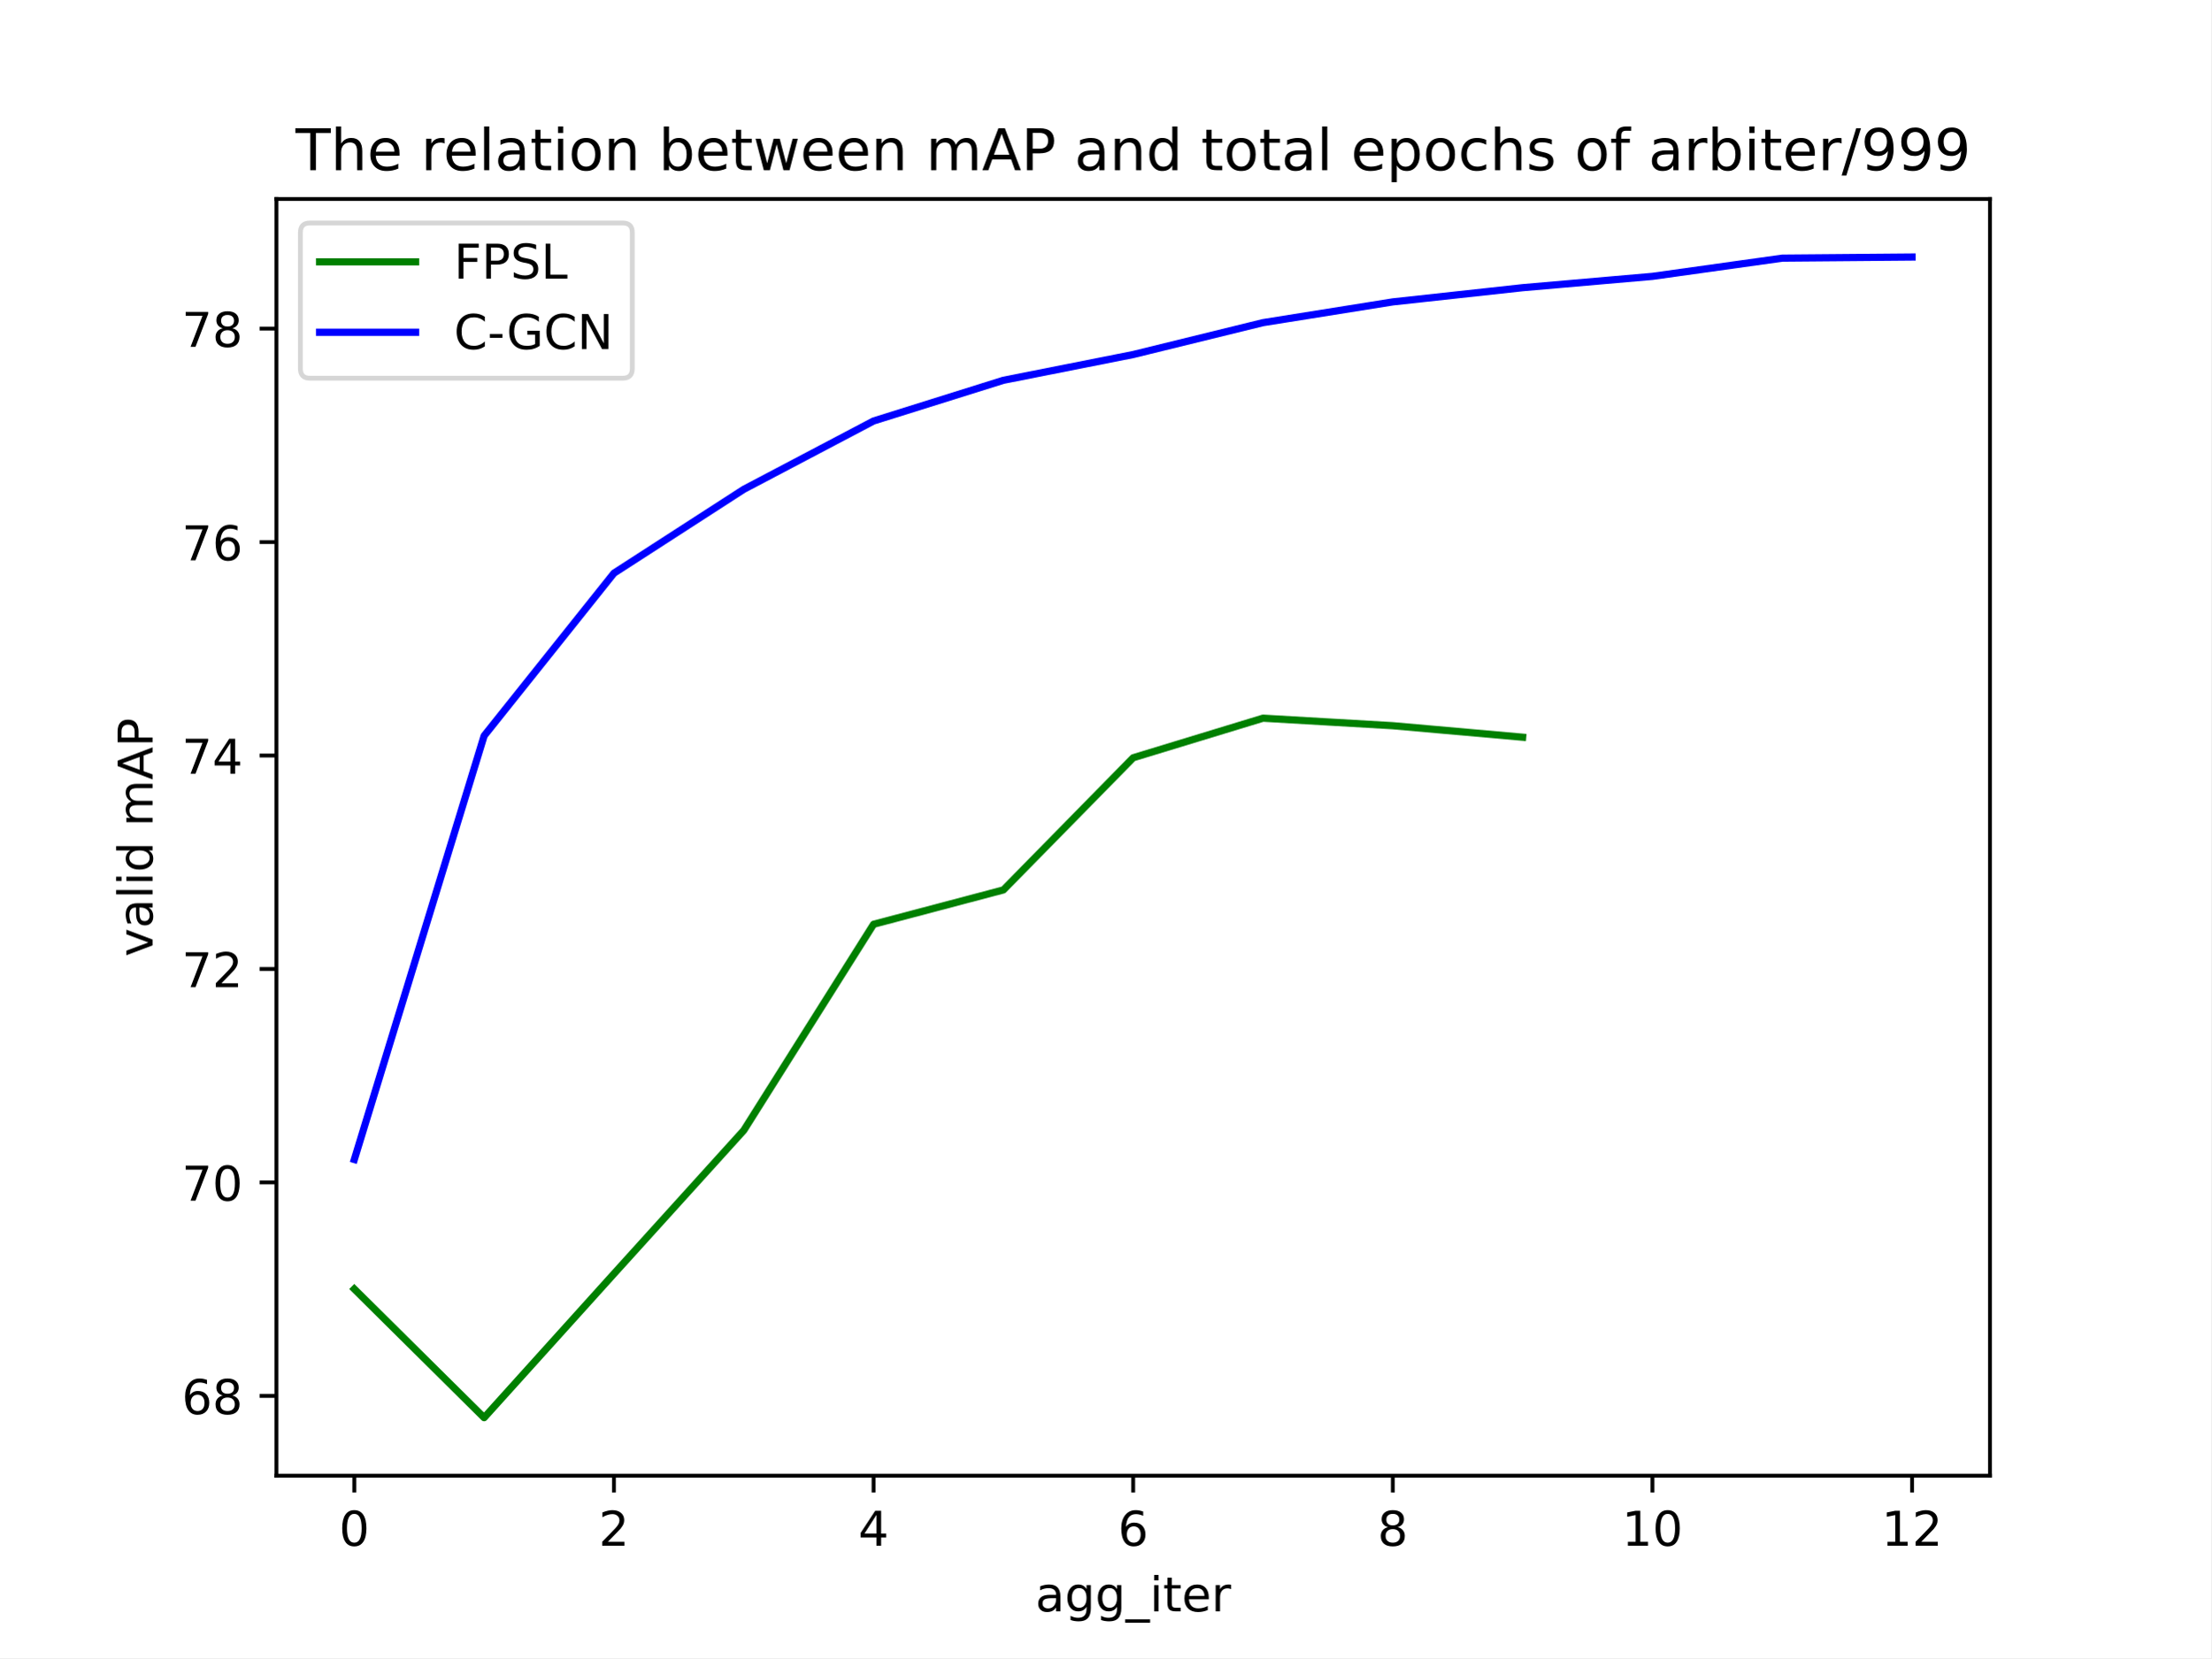
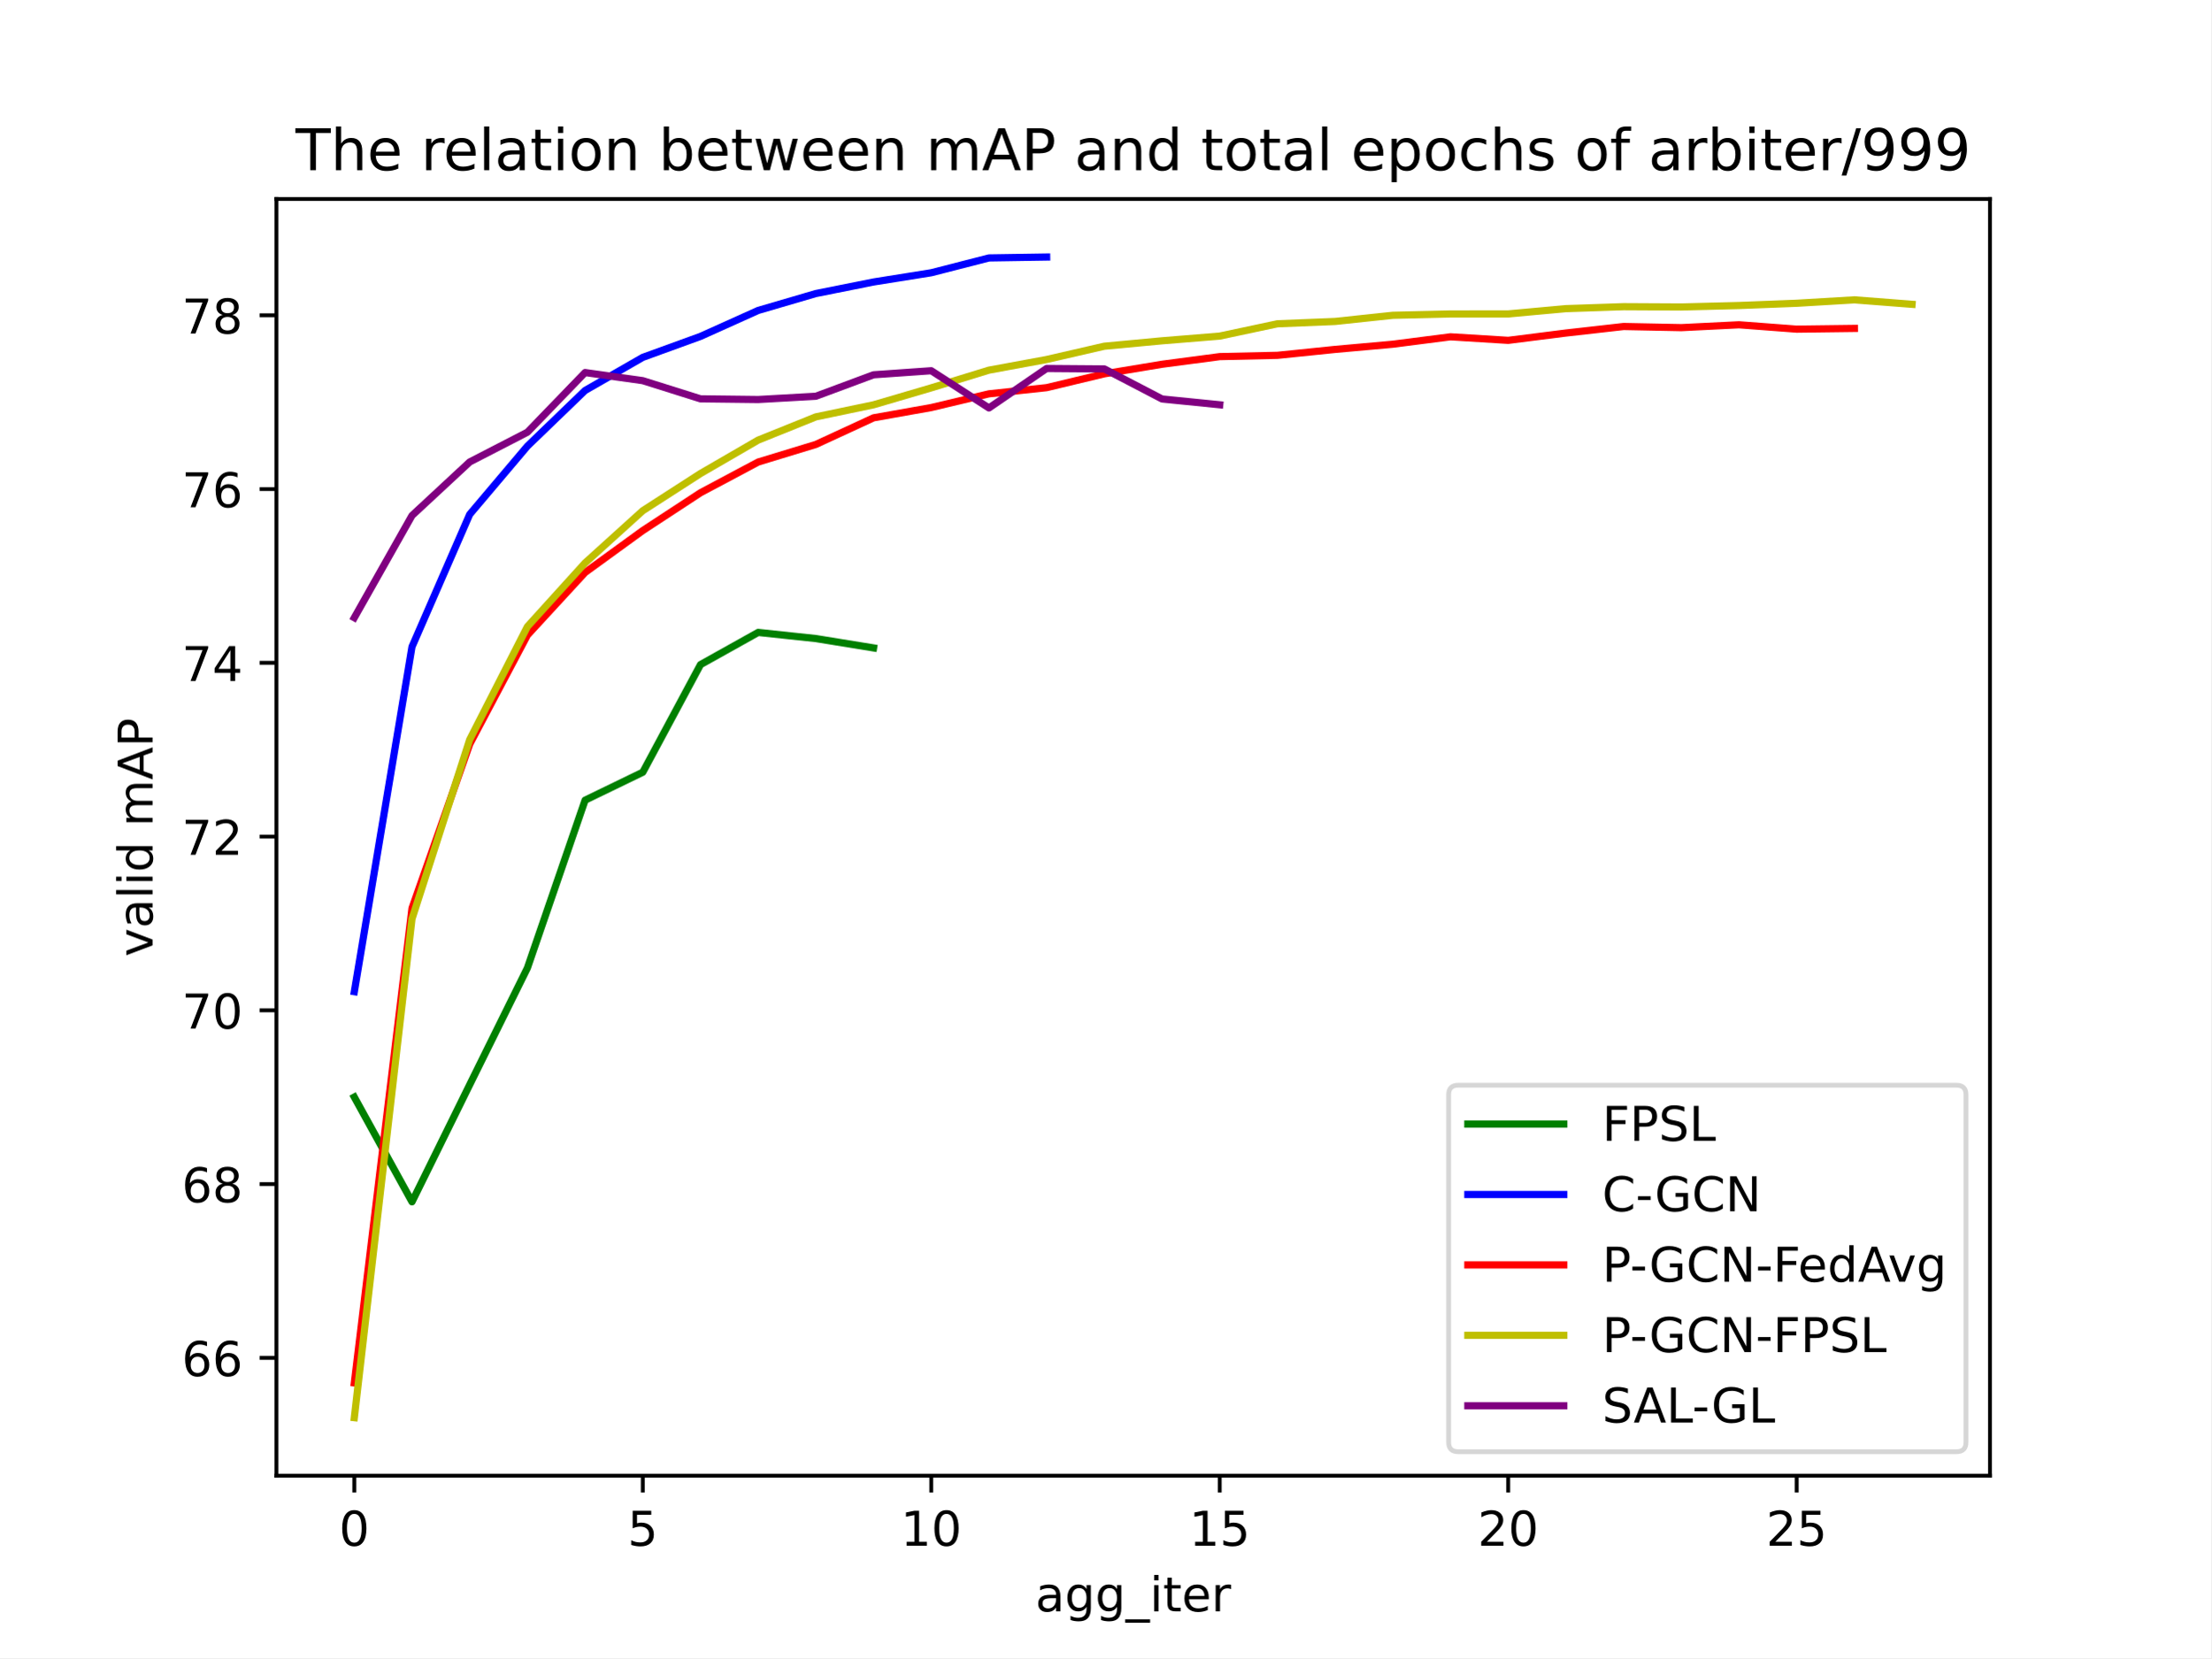
<svg xmlns="http://www.w3.org/2000/svg" xmlns:xlink="http://www.w3.org/1999/xlink" width="460.8pt" height="345.6pt" viewBox="0 0 460.8 345.6" version="1.1">
  <defs>
    <style type="text/css">*{stroke-linejoin: round; stroke-linecap: butt}</style>
  </defs>
  <g id="figure_1">
    <g id="patch_1">
      <path d="M 0 345.6  L 460.8 345.6  L 460.8 0  L 0 0  z " style="fill: #ffffff" />
    </g>
    <g id="axes_1">
      <g id="patch_2">
        <path d="M 57.6 307.584  L 414.72 307.584  L 414.72 41.472  L 57.6 41.472  z " style="fill: #ffffff" />
      </g>
      <g id="matplotlib.axis_1">
        <g id="xtick_1">
          <g id="line2d_1">
            <defs>
-               <path id="m3d078fccf5" d="M 0 0  L 0 3.5  " style="stroke: #000000; stroke-width: 0.8" />
-             </defs>
-             <g>
-               <use xlink:href="#m3d078fccf5" x="73.833" y="307.584" style="stroke: #000000; stroke-width: 0.8" />
+               <path id="m1b3f6375f1" d="M 0 0  L 0 3.5  " style="stroke: #000000; stroke-width: 0.8" />
+             </defs>
+             <g>
+               <use xlink:href="#m1b3f6375f1" x="73.833" y="307.584" style="stroke: #000000; stroke-width: 0.8" />
            </g>
          </g>
          <g id="text_1">
            <g transform="translate(70.65148 322.1824) scale(0.1 -0.1)">
              <defs>
                <path id="DejaVuSans-30" d="M 2034 4250  Q 1547 4250 1301 3770  Q 1056 3291 1056 2328  Q 1056 1369 1301 889  Q 1547 409 2034 409  Q 2525 409 2770 889  Q 3016 1369 3016 2328  Q 3016 3291 2770 3770  Q 2525 4250 2034 4250  z M 2034 4750  Q 2819 4750 3233 4129  Q 3647 3509 3647 2328  Q 3647 1150 3233 529  Q 2819 -91 2034 -91  Q 1250 -91 836 529  Q 422 1150 422 2328  Q 422 3509 836 4129  Q 1250 4750 2034 4750  z " transform="scale(0.015625)" />
              </defs>
              <use xlink:href="#DejaVuSans-30" />
            </g>
          </g>
        </g>
        <g id="xtick_2">
          <g id="line2d_2">
            <g>
-               <use xlink:href="#m3d078fccf5" x="127.942" y="307.584" style="stroke: #000000; stroke-width: 0.8" />
+               <use xlink:href="#m1b3f6375f1" x="133.954" y="307.584" style="stroke: #000000; stroke-width: 0.8" />
            </g>
          </g>
          <g id="text_2">
-             <g transform="translate(124.7606 322.1824) scale(0.1 -0.1)">
-               <defs>
-                 <path id="DejaVuSans-32" d="M 1228 531  L 3431 531  L 3431 0  L 469 0  L 469 531  Q 828 903 1448 1529  Q 2069 2156 2228 2338  Q 2531 2678 2651 2914  Q 2772 3150 2772 3378  Q 2772 3750 2511 3984  Q 2250 4219 1831 4219  Q 1534 4219 1204 4116  Q 875 4013 500 3803  L 500 4441  Q 881 4594 1212 4672  Q 1544 4750 1819 4750  Q 2544 4750 2975 4387  Q 3406 4025 3406 3419  Q 3406 3131 3298 2873  Q 3191 2616 2906 2266  Q 2828 2175 2409 1742  Q 1991 1309 1228 531  z " transform="scale(0.015625)" />
-               </defs>
-               <use xlink:href="#DejaVuSans-32" />
+             <g transform="translate(130.7727 322.1824) scale(0.1 -0.1)">
+               <defs>
+                 <path id="DejaVuSans-35" d="M 691 4666  L 3169 4666  L 3169 4134  L 1269 4134  L 1269 2991  Q 1406 3038 1543 3061  Q 1681 3084 1819 3084  Q 2600 3084 3056 2656  Q 3513 2228 3513 1497  Q 3513 744 3044 326  Q 2575 -91 1722 -91  Q 1428 -91 1123 -41  Q 819 9 494 109  L 494 744  Q 775 591 1075 516  Q 1375 441 1709 441  Q 2250 441 2565 725  Q 2881 1009 2881 1497  Q 2881 1984 2565 2268  Q 2250 2553 1709 2553  Q 1456 2553 1204 2497  Q 953 2441 691 2322  L 691 4666  z " transform="scale(0.015625)" />
+               </defs>
+               <use xlink:href="#DejaVuSans-35" />
            </g>
          </g>
        </g>
        <g id="xtick_3">
          <g id="line2d_3">
            <g>
-               <use xlink:href="#m3d078fccf5" x="182.051" y="307.584" style="stroke: #000000; stroke-width: 0.8" />
+               <use xlink:href="#m1b3f6375f1" x="194.075" y="307.584" style="stroke: #000000; stroke-width: 0.8" />
            </g>
          </g>
          <g id="text_3">
-             <g transform="translate(178.8697 322.1824) scale(0.1 -0.1)">
-               <defs>
-                 <path id="DejaVuSans-34" d="M 2419 4116  L 825 1625  L 2419 1625  L 2419 4116  z M 2253 4666  L 3047 4666  L 3047 1625  L 3713 1625  L 3713 1100  L 3047 1100  L 3047 0  L 2419 0  L 2419 1100  L 313 1100  L 313 1709  L 2253 4666  z " transform="scale(0.015625)" />
-               </defs>
-               <use xlink:href="#DejaVuSans-34" />
+             <g transform="translate(187.7127 322.1824) scale(0.1 -0.1)">
+               <defs>
+                 <path id="DejaVuSans-31" d="M 794 531  L 1825 531  L 1825 4091  L 703 3866  L 703 4441  L 1819 4666  L 2450 4666  L 2450 531  L 3481 531  L 3481 0  L 794 0  L 794 531  z " transform="scale(0.015625)" />
+               </defs>
+               <use xlink:href="#DejaVuSans-31" />
+               <use xlink:href="#DejaVuSans-30" x="63.623" />
            </g>
          </g>
        </g>
        <g id="xtick_4">
          <g id="line2d_4">
            <g>
-               <use xlink:href="#m3d078fccf5" x="236.16" y="307.584" style="stroke: #000000; stroke-width: 0.8" />
+               <use xlink:href="#m1b3f6375f1" x="254.196" y="307.584" style="stroke: #000000; stroke-width: 0.8" />
            </g>
          </g>
          <g id="text_4">
-             <g transform="translate(232.9787 322.1824) scale(0.1 -0.1)">
-               <defs>
-                 <path id="DejaVuSans-36" d="M 2113 2584  Q 1688 2584 1439 2293  Q 1191 2003 1191 1497  Q 1191 994 1439 701  Q 1688 409 2113 409  Q 2538 409 2786 701  Q 3034 994 3034 1497  Q 3034 2003 2786 2293  Q 2538 2584 2113 2584  z M 3366 4563  L 3366 3988  Q 3128 4100 2886 4159  Q 2644 4219 2406 4219  Q 1781 4219 1451 3797  Q 1122 3375 1075 2522  Q 1259 2794 1537 2939  Q 1816 3084 2150 3084  Q 2853 3084 3261 2657  Q 3669 2231 3669 1497  Q 3669 778 3244 343  Q 2819 -91 2113 -91  Q 1303 -91 875 529  Q 447 1150 447 2328  Q 447 3434 972 4092  Q 1497 4750 2381 4750  Q 2619 4750 2861 4703  Q 3103 4656 3366 4563  z " transform="scale(0.015625)" />
-               </defs>
-               <use xlink:href="#DejaVuSans-36" />
+             <g transform="translate(247.8339 322.1824) scale(0.1 -0.1)">
+               <use xlink:href="#DejaVuSans-31" />
+               <use xlink:href="#DejaVuSans-35" x="63.623" />
            </g>
          </g>
        </g>
        <g id="xtick_5">
          <g id="line2d_5">
            <g>
-               <use xlink:href="#m3d078fccf5" x="290.269" y="307.584" style="stroke: #000000; stroke-width: 0.8" />
+               <use xlink:href="#m1b3f6375f1" x="314.318" y="307.584" style="stroke: #000000; stroke-width: 0.8" />
            </g>
          </g>
          <g id="text_5">
-             <g transform="translate(287.0878 322.1824) scale(0.1 -0.1)">
-               <defs>
-                 <path id="DejaVuSans-38" d="M 2034 2216  Q 1584 2216 1326 1975  Q 1069 1734 1069 1313  Q 1069 891 1326 650  Q 1584 409 2034 409  Q 2484 409 2743 651  Q 3003 894 3003 1313  Q 3003 1734 2745 1975  Q 2488 2216 2034 2216  z M 1403 2484  Q 997 2584 770 2862  Q 544 3141 544 3541  Q 544 4100 942 4425  Q 1341 4750 2034 4750  Q 2731 4750 3128 4425  Q 3525 4100 3525 3541  Q 3525 3141 3298 2862  Q 3072 2584 2669 2484  Q 3125 2378 3379 2068  Q 3634 1759 3634 1313  Q 3634 634 3220 271  Q 2806 -91 2034 -91  Q 1263 -91 848 271  Q 434 634 434 1313  Q 434 1759 690 2068  Q 947 2378 1403 2484  z M 1172 3481  Q 1172 3119 1398 2916  Q 1625 2713 2034 2713  Q 2441 2713 2670 2916  Q 2900 3119 2900 3481  Q 2900 3844 2670 4047  Q 2441 4250 2034 4250  Q 1625 4250 1398 4047  Q 1172 3844 1172 3481  z " transform="scale(0.015625)" />
-               </defs>
-               <use xlink:href="#DejaVuSans-38" />
+             <g transform="translate(307.9551 322.1824) scale(0.1 -0.1)">
+               <defs>
+                 <path id="DejaVuSans-32" d="M 1228 531  L 3431 531  L 3431 0  L 469 0  L 469 531  Q 828 903 1448 1529  Q 2069 2156 2228 2338  Q 2531 2678 2651 2914  Q 2772 3150 2772 3378  Q 2772 3750 2511 3984  Q 2250 4219 1831 4219  Q 1534 4219 1204 4116  Q 875 4013 500 3803  L 500 4441  Q 881 4594 1212 4672  Q 1544 4750 1819 4750  Q 2544 4750 2975 4387  Q 3406 4025 3406 3419  Q 3406 3131 3298 2873  Q 3191 2616 2906 2266  Q 2828 2175 2409 1742  Q 1991 1309 1228 531  z " transform="scale(0.015625)" />
+               </defs>
+               <use xlink:href="#DejaVuSans-32" />
+               <use xlink:href="#DejaVuSans-30" x="63.623" />
            </g>
          </g>
        </g>
        <g id="xtick_6">
          <g id="line2d_6">
            <g>
-               <use xlink:href="#m3d078fccf5" x="344.378" y="307.584" style="stroke: #000000; stroke-width: 0.8" />
+               <use xlink:href="#m1b3f6375f1" x="374.439" y="307.584" style="stroke: #000000; stroke-width: 0.8" />
            </g>
          </g>
          <g id="text_6">
-             <g transform="translate(338.0157 322.1824) scale(0.1 -0.1)">
-               <defs>
-                 <path id="DejaVuSans-31" d="M 794 531  L 1825 531  L 1825 4091  L 703 3866  L 703 4441  L 1819 4666  L 2450 4666  L 2450 531  L 3481 531  L 3481 0  L 794 0  L 794 531  z " transform="scale(0.015625)" />
-               </defs>
-               <use xlink:href="#DejaVuSans-31" />
-               <use xlink:href="#DejaVuSans-30" x="63.623" />
-             </g>
-           </g>
-         </g>
-         <g id="xtick_7">
-           <g id="line2d_7">
-             <g>
-               <use xlink:href="#m3d078fccf5" x="398.487" y="307.584" style="stroke: #000000; stroke-width: 0.8" />
-             </g>
-           </g>
-           <g id="text_7">
-             <g transform="translate(392.1248 322.1824) scale(0.1 -0.1)">
-               <use xlink:href="#DejaVuSans-31" />
-               <use xlink:href="#DejaVuSans-32" x="63.623" />
-             </g>
-           </g>
-         </g>
-         <g id="text_8">
+             <g transform="translate(368.0763 322.1824) scale(0.1 -0.1)">
+               <use xlink:href="#DejaVuSans-32" />
+               <use xlink:href="#DejaVuSans-35" x="63.623" />
+             </g>
+           </g>
+         </g>
+         <g id="text_7">
          <g transform="translate(215.7663 335.8606) scale(0.1 -0.1)">
            <defs>
              <path id="DejaVuSans-61" d="M 2194 1759  Q 1497 1759 1228 1600  Q 959 1441 959 1056  Q 959 750 1161 570  Q 1363 391 1709 391  Q 2188 391 2477 730  Q 2766 1069 2766 1631  L 2766 1759  L 2194 1759  z M 3341 1997  L 3341 0  L 2766 0  L 2766 531  Q 2569 213 2275 61  Q 1981 -91 1556 -91  Q 1019 -91 701 211  Q 384 513 384 1019  Q 384 1609 779 1909  Q 1175 2209 1959 2209  L 2766 2209  L 2766 2266  Q 2766 2663 2505 2880  Q 2244 3097 1772 3097  Q 1472 3097 1187 3025  Q 903 2953 641 2809  L 641 3341  Q 956 3463 1253 3523  Q 1550 3584 1831 3584  Q 2591 3584 2966 3190  Q 3341 2797 3341 1997  z " transform="scale(0.015625)" />
              <path id="DejaVuSans-67" d="M 2906 1791  Q 2906 2416 2648 2759  Q 2391 3103 1925 3103  Q 1463 3103 1205 2759  Q 947 2416 947 1791  Q 947 1169 1205 825  Q 1463 481 1925 481  Q 2391 481 2648 825  Q 2906 1169 2906 1791  z M 3481 434  Q 3481 -459 3084 -895  Q 2688 -1331 1869 -1331  Q 1566 -1331 1297 -1286  Q 1028 -1241 775 -1147  L 775 -588  Q 1028 -725 1275 -790  Q 1522 -856 1778 -856  Q 2344 -856 2625 -561  Q 2906 -266 2906 331  L 2906 616  Q 2728 306 2450 153  Q 2172 0 1784 0  Q 1141 0 747 490  Q 353 981 353 1791  Q 353 2603 747 3093  Q 1141 3584 1784 3584  Q 2172 3584 2450 3431  Q 2728 3278 2906 2969  L 2906 3500  L 3481 3500  L 3481 434  z " transform="scale(0.015625)" />
              <path id="DejaVuSans-5f" d="M 3263 -1063  L 3263 -1509  L -63 -1509  L -63 -1063  L 3263 -1063  z " transform="scale(0.015625)" />
              <path id="DejaVuSans-69" d="M 603 3500  L 1178 3500  L 1178 0  L 603 0  L 603 3500  z M 603 4863  L 1178 4863  L 1178 4134  L 603 4134  L 603 4863  z " transform="scale(0.015625)" />
              <path id="DejaVuSans-74" d="M 1172 4494  L 1172 3500  L 2356 3500  L 2356 3053  L 1172 3053  L 1172 1153  Q 1172 725 1289 603  Q 1406 481 1766 481  L 2356 481  L 2356 0  L 1766 0  Q 1100 0 847 248  Q 594 497 594 1153  L 594 3053  L 172 3053  L 172 3500  L 594 3500  L 594 4494  L 1172 4494  z " transform="scale(0.015625)" />
              <path id="DejaVuSans-65" d="M 3597 1894  L 3597 1613  L 953 1613  Q 991 1019 1311 708  Q 1631 397 2203 397  Q 2534 397 2845 478  Q 3156 559 3463 722  L 3463 178  Q 3153 47 2828 -22  Q 2503 -91 2169 -91  Q 1331 -91 842 396  Q 353 884 353 1716  Q 353 2575 817 3079  Q 1281 3584 2069 3584  Q 2775 3584 3186 3129  Q 3597 2675 3597 1894  z M 3022 2063  Q 3016 2534 2758 2815  Q 2500 3097 2075 3097  Q 1594 3097 1305 2825  Q 1016 2553 972 2059  L 3022 2063  z " transform="scale(0.015625)" />
              <path id="DejaVuSans-72" d="M 2631 2963  Q 2534 3019 2420 3045  Q 2306 3072 2169 3072  Q 1681 3072 1420 2755  Q 1159 2438 1159 1844  L 1159 0  L 581 0  L 581 3500  L 1159 3500  L 1159 2956  Q 1341 3275 1631 3429  Q 1922 3584 2338 3584  Q 2397 3584 2469 3576  Q 2541 3569 2628 3553  L 2631 2963  z " transform="scale(0.015625)" />
            </defs>
            <use xlink:href="#DejaVuSans-61" />
            <use xlink:href="#DejaVuSans-67" x="61.279" />
            <use xlink:href="#DejaVuSans-67" x="124.756" />
            <use xlink:href="#DejaVuSans-5f" x="188.232" />
            <use xlink:href="#DejaVuSans-69" x="238.232" />
            <use xlink:href="#DejaVuSans-74" x="266.016" />
            <use xlink:href="#DejaVuSans-65" x="305.225" />
            <use xlink:href="#DejaVuSans-72" x="366.748" />
          </g>
        </g>
      </g>
      <g id="matplotlib.axis_2">
        <g id="ytick_1">
+           <g id="line2d_7">
+             <defs>
+               <path id="m7a7169730d" d="M 0 0  L -3.5 0  " style="stroke: #000000; stroke-width: 0.8" />
+             </defs>
+             <g>
+               <use xlink:href="#m7a7169730d" x="57.6" y="283.023" style="stroke: #000000; stroke-width: 0.8" />
+             </g>
+           </g>
+           <g id="text_8">
+             <g transform="translate(37.875 286.8219) scale(0.1 -0.1)">
+               <defs>
+                 <path id="DejaVuSans-36" d="M 2113 2584  Q 1688 2584 1439 2293  Q 1191 2003 1191 1497  Q 1191 994 1439 701  Q 1688 409 2113 409  Q 2538 409 2786 701  Q 3034 994 3034 1497  Q 3034 2003 2786 2293  Q 2538 2584 2113 2584  z M 3366 4563  L 3366 3988  Q 3128 4100 2886 4159  Q 2644 4219 2406 4219  Q 1781 4219 1451 3797  Q 1122 3375 1075 2522  Q 1259 2794 1537 2939  Q 1816 3084 2150 3084  Q 2853 3084 3261 2657  Q 3669 2231 3669 1497  Q 3669 778 3244 343  Q 2819 -91 2113 -91  Q 1303 -91 875 529  Q 447 1150 447 2328  Q 447 3434 972 4092  Q 1497 4750 2381 4750  Q 2619 4750 2861 4703  Q 3103 4656 3366 4563  z " transform="scale(0.015625)" />
+               </defs>
+               <use xlink:href="#DejaVuSans-36" />
+               <use xlink:href="#DejaVuSans-36" x="63.623" />
+             </g>
+           </g>
+         </g>
+         <g id="ytick_2">
          <g id="line2d_8">
-             <defs>
-               <path id="m5c4b465fd7" d="M 0 0  L -3.5 0  " style="stroke: #000000; stroke-width: 0.8" />
-             </defs>
-             <g>
-               <use xlink:href="#m5c4b465fd7" x="57.6" y="290.949" style="stroke: #000000; stroke-width: 0.8" />
+             <g>
+               <use xlink:href="#m7a7169730d" x="57.6" y="246.805" style="stroke: #000000; stroke-width: 0.8" />
            </g>
          </g>
          <g id="text_9">
-             <g transform="translate(37.875 294.7484) scale(0.1 -0.1)">
+             <g transform="translate(37.875 250.6039) scale(0.1 -0.1)">
+               <defs>
+                 <path id="DejaVuSans-38" d="M 2034 2216  Q 1584 2216 1326 1975  Q 1069 1734 1069 1313  Q 1069 891 1326 650  Q 1584 409 2034 409  Q 2484 409 2743 651  Q 3003 894 3003 1313  Q 3003 1734 2745 1975  Q 2488 2216 2034 2216  z M 1403 2484  Q 997 2584 770 2862  Q 544 3141 544 3541  Q 544 4100 942 4425  Q 1341 4750 2034 4750  Q 2731 4750 3128 4425  Q 3525 4100 3525 3541  Q 3525 3141 3298 2862  Q 3072 2584 2669 2484  Q 3125 2378 3379 2068  Q 3634 1759 3634 1313  Q 3634 634 3220 271  Q 2806 -91 2034 -91  Q 1263 -91 848 271  Q 434 634 434 1313  Q 434 1759 690 2068  Q 947 2378 1403 2484  z M 1172 3481  Q 1172 3119 1398 2916  Q 1625 2713 2034 2713  Q 2441 2713 2670 2916  Q 2900 3119 2900 3481  Q 2900 3844 2670 4047  Q 2441 4250 2034 4250  Q 1625 4250 1398 4047  Q 1172 3844 1172 3481  z " transform="scale(0.015625)" />
+               </defs>
              <use xlink:href="#DejaVuSans-36" />
              <use xlink:href="#DejaVuSans-38" x="63.623" />
            </g>
          </g>
        </g>
-         <g id="ytick_2">
+         <g id="ytick_3">
          <g id="line2d_9">
            <g>
-               <use xlink:href="#m5c4b465fd7" x="57.6" y="246.457" style="stroke: #000000; stroke-width: 0.8" />
+               <use xlink:href="#m7a7169730d" x="57.6" y="210.587" style="stroke: #000000; stroke-width: 0.8" />
            </g>
          </g>
          <g id="text_10">
-             <g transform="translate(37.875 250.2564) scale(0.1 -0.1)">
+             <g transform="translate(37.875 214.3858) scale(0.1 -0.1)">
              <defs>
                <path id="DejaVuSans-37" d="M 525 4666  L 3525 4666  L 3525 4397  L 1831 0  L 1172 0  L 2766 4134  L 525 4134  L 525 4666  z " transform="scale(0.015625)" />
              </defs>
              <use xlink:href="#DejaVuSans-37" />
              <use xlink:href="#DejaVuSans-30" x="63.623" />
            </g>
          </g>
        </g>
-         <g id="ytick_3">
+         <g id="ytick_4">
          <g id="line2d_10">
            <g>
-               <use xlink:href="#m5c4b465fd7" x="57.6" y="201.965" style="stroke: #000000; stroke-width: 0.8" />
+               <use xlink:href="#m7a7169730d" x="57.6" y="174.369" style="stroke: #000000; stroke-width: 0.8" />
            </g>
          </g>
          <g id="text_11">
-             <g transform="translate(37.875 205.7644) scale(0.1 -0.1)">
+             <g transform="translate(37.875 178.1678) scale(0.1 -0.1)">
              <use xlink:href="#DejaVuSans-37" />
              <use xlink:href="#DejaVuSans-32" x="63.623" />
            </g>
          </g>
        </g>
-         <g id="ytick_4">
+         <g id="ytick_5">
          <g id="line2d_11">
            <g>
-               <use xlink:href="#m5c4b465fd7" x="57.6" y="157.473" style="stroke: #000000; stroke-width: 0.8" />
+               <use xlink:href="#m7a7169730d" x="57.6" y="138.15" style="stroke: #000000; stroke-width: 0.8" />
            </g>
          </g>
          <g id="text_12">
-             <g transform="translate(37.875 161.2724) scale(0.1 -0.1)">
+             <g transform="translate(37.875 141.9497) scale(0.1 -0.1)">
+               <defs>
+                 <path id="DejaVuSans-34" d="M 2419 4116  L 825 1625  L 2419 1625  L 2419 4116  z M 2253 4666  L 3047 4666  L 3047 1625  L 3713 1625  L 3713 1100  L 3047 1100  L 3047 0  L 2419 0  L 2419 1100  L 313 1100  L 313 1709  L 2253 4666  z " transform="scale(0.015625)" />
+               </defs>
              <use xlink:href="#DejaVuSans-37" />
              <use xlink:href="#DejaVuSans-34" x="63.623" />
            </g>
          </g>
        </g>
-         <g id="ytick_5">
+         <g id="ytick_6">
          <g id="line2d_12">
            <g>
-               <use xlink:href="#m5c4b465fd7" x="57.6" y="112.981" style="stroke: #000000; stroke-width: 0.8" />
+               <use xlink:href="#m7a7169730d" x="57.6" y="101.932" style="stroke: #000000; stroke-width: 0.8" />
            </g>
          </g>
          <g id="text_13">
-             <g transform="translate(37.875 116.7804) scale(0.1 -0.1)">
+             <g transform="translate(37.875 105.7316) scale(0.1 -0.1)">
              <use xlink:href="#DejaVuSans-37" />
              <use xlink:href="#DejaVuSans-36" x="63.623" />
            </g>
          </g>
        </g>
-         <g id="ytick_6">
+         <g id="ytick_7">
          <g id="line2d_13">
            <g>
-               <use xlink:href="#m5c4b465fd7" x="57.6" y="68.489" style="stroke: #000000; stroke-width: 0.8" />
+               <use xlink:href="#m7a7169730d" x="57.6" y="65.714" style="stroke: #000000; stroke-width: 0.8" />
            </g>
          </g>
          <g id="text_14">
-             <g transform="translate(37.875 72.2884) scale(0.1 -0.1)">
+             <g transform="translate(37.875 69.51359) scale(0.1 -0.1)">
              <use xlink:href="#DejaVuSans-37" />
              <use xlink:href="#DejaVuSans-38" x="63.623" />
            </g>
          </g>
        </g>
        <g id="text_15">
          <g transform="translate(31.79531 199.3983) rotate(-90) scale(0.1 -0.1)">
            <defs>
              <path id="DejaVuSans-76" d="M 191 3500  L 800 3500  L 1894 563  L 2988 3500  L 3597 3500  L 2284 0  L 1503 0  L 191 3500  z " transform="scale(0.015625)" />
              <path id="DejaVuSans-6c" d="M 603 4863  L 1178 4863  L 1178 0  L 603 0  L 603 4863  z " transform="scale(0.015625)" />
              <path id="DejaVuSans-64" d="M 2906 2969  L 2906 4863  L 3481 4863  L 3481 0  L 2906 0  L 2906 525  Q 2725 213 2448 61  Q 2172 -91 1784 -91  Q 1150 -91 751 415  Q 353 922 353 1747  Q 353 2572 751 3078  Q 1150 3584 1784 3584  Q 2172 3584 2448 3432  Q 2725 3281 2906 2969  z M 947 1747  Q 947 1113 1208 752  Q 1469 391 1925 391  Q 2381 391 2643 752  Q 2906 1113 2906 1747  Q 2906 2381 2643 2742  Q 2381 3103 1925 3103  Q 1469 3103 1208 2742  Q 947 2381 947 1747  z " transform="scale(0.015625)" />
              <path id="DejaVuSans-20" transform="scale(0.015625)" />
              <path id="DejaVuSans-6d" d="M 3328 2828  Q 3544 3216 3844 3400  Q 4144 3584 4550 3584  Q 5097 3584 5394 3201  Q 5691 2819 5691 2113  L 5691 0  L 5113 0  L 5113 2094  Q 5113 2597 4934 2840  Q 4756 3084 4391 3084  Q 3944 3084 3684 2787  Q 3425 2491 3425 1978  L 3425 0  L 2847 0  L 2847 2094  Q 2847 2600 2669 2842  Q 2491 3084 2119 3084  Q 1678 3084 1418 2786  Q 1159 2488 1159 1978  L 1159 0  L 581 0  L 581 3500  L 1159 3500  L 1159 2956  Q 1356 3278 1631 3431  Q 1906 3584 2284 3584  Q 2666 3584 2933 3390  Q 3200 3197 3328 2828  z " transform="scale(0.015625)" />
              <path id="DejaVuSans-41" d="M 2188 4044  L 1331 1722  L 3047 1722  L 2188 4044  z M 1831 4666  L 2547 4666  L 4325 0  L 3669 0  L 3244 1197  L 1141 1197  L 716 0  L 50 0  L 1831 4666  z " transform="scale(0.015625)" />
              <path id="DejaVuSans-50" d="M 1259 4147  L 1259 2394  L 2053 2394  Q 2494 2394 2734 2622  Q 2975 2850 2975 3272  Q 2975 3691 2734 3919  Q 2494 4147 2053 4147  L 1259 4147  z M 628 4666  L 2053 4666  Q 2838 4666 3239 4311  Q 3641 3956 3641 3272  Q 3641 2581 3239 2228  Q 2838 1875 2053 1875  L 1259 1875  L 1259 0  L 628 0  L 628 4666  z " transform="scale(0.015625)" />
            </defs>
            <use xlink:href="#DejaVuSans-76" />
            <use xlink:href="#DejaVuSans-61" x="59.18" />
            <use xlink:href="#DejaVuSans-6c" x="120.459" />
            <use xlink:href="#DejaVuSans-69" x="148.242" />
            <use xlink:href="#DejaVuSans-64" x="176.025" />
            <use xlink:href="#DejaVuSans-20" x="239.502" />
            <use xlink:href="#DejaVuSans-6d" x="271.289" />
            <use xlink:href="#DejaVuSans-41" x="368.701" />
            <use xlink:href="#DejaVuSans-50" x="437.109" />
          </g>
        </g>
      </g>
      <g id="line2d_14">
-         <path d="M 73.833 268.673  L 100.887 295.488  L 127.942 265.495  L 154.996 235.61  L 182.051 192.645  L 209.105 185.49  L 236.16 157.937  L 263.215 149.69  L 290.269 151.259  L 317.324 153.656  " clip-path="url(#p3519694f56)" style="fill: none; stroke: #008000; stroke-width: 1.5; stroke-linecap: square" />
+         <path d="M 73.833 228.671  L 85.857 250.499  L 97.881 226.084  L 109.905 201.756  L 121.93 166.782  L 133.954 160.957  L 145.978 138.528  L 158.002 131.815  L 170.027 133.092  L 182.051 135.043  " clip-path="url(#p0a6a4205fa)" style="fill: none; stroke: #008000; stroke-width: 1.5; stroke-linecap: square" />
      </g>
      <g id="line2d_15">
-         <path d="M 73.833 241.68  L 100.887 153.365  L 127.942 119.463  L 154.996 101.99  L 182.051 87.742  L 209.105 79.258  L 236.16 73.89  L 263.215 67.243  L 290.269 62.917  L 317.324 59.957  L 344.378 57.594  L 371.433 53.801  L 398.487 53.568  " clip-path="url(#p3519694f56)" style="fill: none; stroke: #0000ff; stroke-width: 1.5; stroke-linecap: square" />
+         <path d="M 73.833 206.698  L 85.857 134.807  L 97.881 107.209  L 109.905 92.985  L 121.93 81.386  L 133.954 74.481  L 145.978 70.111  L 158.002 64.7  L 170.027 61.178  L 182.051 58.769  L 194.075 56.845  L 206.099 53.757  L 218.124 53.568  " clip-path="url(#p0a6a4205fa)" style="fill: none; stroke: #0000ff; stroke-width: 1.5; stroke-linecap: square" />
+       </g>
+       <g id="line2d_16">
+         <path d="M 73.833 288.244  L 85.857 189.304  L 97.881 155.099  L 109.905 132.38  L 121.93 119.314  L 133.954 110.578  L 145.978 102.701  L 158.002 96.296  L 170.027 92.631  L 182.051 87.081  L 194.075 84.941  L 206.099 82.081  L 218.124 80.794  L 230.148 77.909  L 242.172 75.917  L 254.196 74.325  L 266.221 74.054  L 278.245 72.823  L 290.269 71.739  L 302.293 70.19  L 314.318 70.934  L 326.342 69.409  L 338.366 68.048  L 350.39 68.287  L 362.415 67.69  L 374.439 68.6  L 386.463 68.445  " clip-path="url(#p0a6a4205fa)" style="fill: none; stroke: #ff0000; stroke-width: 1.5; stroke-linecap: square" />
+       </g>
+       <g id="line2d_17">
+         <path d="M 73.833 295.488  L 85.857 191.514  L 97.881 154.162  L 109.905 130.609  L 121.93 117.33  L 133.954 106.442  L 145.978 98.694  L 158.002 91.726  L 170.027 86.883  L 182.051 84.368  L 194.075 80.836  L 206.099 77.146  L 218.124 74.924  L 230.148 72.154  L 242.172 71.029  L 254.196 70.044  L 266.221 67.48  L 278.245 66.993  L 290.269 65.709  L 302.293 65.431  L 314.318 65.423  L 326.342 64.325  L 338.366 63.913  L 350.39 63.978  L 362.415 63.672  L 374.439 63.205  L 386.463 62.487  L 398.487 63.424  " clip-path="url(#p0a6a4205fa)" style="fill: none; stroke: #bfbf00; stroke-width: 1.5; stroke-linecap: square" />
+       </g>
+       <g id="line2d_18">
+         <path d="M 73.833 128.744  L 85.857 107.452  L 97.881 96.285  L 109.905 90.086  L 121.93 77.644  L 133.954 79.337  L 145.978 83.121  L 158.002 83.266  L 170.027 82.586  L 182.051 78.113  L 194.075 77.268  L 206.099 85.026  L 218.124 76.793  L 230.148 76.888  L 242.172 83.152  L 254.196 84.363  " clip-path="url(#p0a6a4205fa)" style="fill: none; stroke: #800080; stroke-width: 1.5; stroke-linecap: square" />
      </g>
      <g id="patch_3">
        <path d="M 57.6 307.584  L 57.6 41.472  " style="fill: none; stroke: #000000; stroke-width: 0.8; stroke-linejoin: miter; stroke-linecap: square" />
      </g>
      <g id="patch_4">
        <path d="M 414.72 307.584  L 414.72 41.472  " style="fill: none; stroke: #000000; stroke-width: 0.8; stroke-linejoin: miter; stroke-linecap: square" />
      </g>
      <g id="patch_5">
        <path d="M 57.6 307.584  L 414.72 307.584  " style="fill: none; stroke: #000000; stroke-width: 0.8; stroke-linejoin: miter; stroke-linecap: square" />
      </g>
      <g id="patch_6">
        <path d="M 57.6 41.472  L 414.72 41.472  " style="fill: none; stroke: #000000; stroke-width: 0.8; stroke-linejoin: miter; stroke-linecap: square" />
      </g>
      <g id="text_16">
        <g transform="translate(61.57875 35.472) scale(0.12 -0.12)">
          <defs>
            <path id="DejaVuSans-54" d="M -19 4666  L 3928 4666  L 3928 4134  L 2272 4134  L 2272 0  L 1638 0  L 1638 4134  L -19 4134  L -19 4666  z " transform="scale(0.015625)" />
            <path id="DejaVuSans-68" d="M 3513 2113  L 3513 0  L 2938 0  L 2938 2094  Q 2938 2591 2744 2837  Q 2550 3084 2163 3084  Q 1697 3084 1428 2787  Q 1159 2491 1159 1978  L 1159 0  L 581 0  L 581 4863  L 1159 4863  L 1159 2956  Q 1366 3272 1645 3428  Q 1925 3584 2291 3584  Q 2894 3584 3203 3211  Q 3513 2838 3513 2113  z " transform="scale(0.015625)" />
            <path id="DejaVuSans-6f" d="M 1959 3097  Q 1497 3097 1228 2736  Q 959 2375 959 1747  Q 959 1119 1226 758  Q 1494 397 1959 397  Q 2419 397 2687 759  Q 2956 1122 2956 1747  Q 2956 2369 2687 2733  Q 2419 3097 1959 3097  z M 1959 3584  Q 2709 3584 3137 3096  Q 3566 2609 3566 1747  Q 3566 888 3137 398  Q 2709 -91 1959 -91  Q 1206 -91 779 398  Q 353 888 353 1747  Q 353 2609 779 3096  Q 1206 3584 1959 3584  z " transform="scale(0.015625)" />
            <path id="DejaVuSans-6e" d="M 3513 2113  L 3513 0  L 2938 0  L 2938 2094  Q 2938 2591 2744 2837  Q 2550 3084 2163 3084  Q 1697 3084 1428 2787  Q 1159 2491 1159 1978  L 1159 0  L 581 0  L 581 3500  L 1159 3500  L 1159 2956  Q 1366 3272 1645 3428  Q 1925 3584 2291 3584  Q 2894 3584 3203 3211  Q 3513 2838 3513 2113  z " transform="scale(0.015625)" />
            <path id="DejaVuSans-62" d="M 3116 1747  Q 3116 2381 2855 2742  Q 2594 3103 2138 3103  Q 1681 3103 1420 2742  Q 1159 2381 1159 1747  Q 1159 1113 1420 752  Q 1681 391 2138 391  Q 2594 391 2855 752  Q 3116 1113 3116 1747  z M 1159 2969  Q 1341 3281 1617 3432  Q 1894 3584 2278 3584  Q 2916 3584 3314 3078  Q 3713 2572 3713 1747  Q 3713 922 3314 415  Q 2916 -91 2278 -91  Q 1894 -91 1617 61  Q 1341 213 1159 525  L 1159 0  L 581 0  L 581 4863  L 1159 4863  L 1159 2969  z " transform="scale(0.015625)" />
            <path id="DejaVuSans-77" d="M 269 3500  L 844 3500  L 1563 769  L 2278 3500  L 2956 3500  L 3675 769  L 4391 3500  L 4966 3500  L 4050 0  L 3372 0  L 2619 2869  L 1863 0  L 1184 0  L 269 3500  z " transform="scale(0.015625)" />
            <path id="DejaVuSans-70" d="M 1159 525  L 1159 -1331  L 581 -1331  L 581 3500  L 1159 3500  L 1159 2969  Q 1341 3281 1617 3432  Q 1894 3584 2278 3584  Q 2916 3584 3314 3078  Q 3713 2572 3713 1747  Q 3713 922 3314 415  Q 2916 -91 2278 -91  Q 1894 -91 1617 61  Q 1341 213 1159 525  z M 3116 1747  Q 3116 2381 2855 2742  Q 2594 3103 2138 3103  Q 1681 3103 1420 2742  Q 1159 2381 1159 1747  Q 1159 1113 1420 752  Q 1681 391 2138 391  Q 2594 391 2855 752  Q 3116 1113 3116 1747  z " transform="scale(0.015625)" />
            <path id="DejaVuSans-63" d="M 3122 3366  L 3122 2828  Q 2878 2963 2633 3030  Q 2388 3097 2138 3097  Q 1578 3097 1268 2742  Q 959 2388 959 1747  Q 959 1106 1268 751  Q 1578 397 2138 397  Q 2388 397 2633 464  Q 2878 531 3122 666  L 3122 134  Q 2881 22 2623 -34  Q 2366 -91 2075 -91  Q 1284 -91 818 406  Q 353 903 353 1747  Q 353 2603 823 3093  Q 1294 3584 2113 3584  Q 2378 3584 2631 3529  Q 2884 3475 3122 3366  z " transform="scale(0.015625)" />
            <path id="DejaVuSans-73" d="M 2834 3397  L 2834 2853  Q 2591 2978 2328 3040  Q 2066 3103 1784 3103  Q 1356 3103 1142 2972  Q 928 2841 928 2578  Q 928 2378 1081 2264  Q 1234 2150 1697 2047  L 1894 2003  Q 2506 1872 2764 1633  Q 3022 1394 3022 966  Q 3022 478 2636 193  Q 2250 -91 1575 -91  Q 1294 -91 989 -36  Q 684 19 347 128  L 347 722  Q 666 556 975 473  Q 1284 391 1588 391  Q 1994 391 2212 530  Q 2431 669 2431 922  Q 2431 1156 2273 1281  Q 2116 1406 1581 1522  L 1381 1569  Q 847 1681 609 1914  Q 372 2147 372 2553  Q 372 3047 722 3315  Q 1072 3584 1716 3584  Q 2034 3584 2315 3537  Q 2597 3491 2834 3397  z " transform="scale(0.015625)" />
            <path id="DejaVuSans-66" d="M 2375 4863  L 2375 4384  L 1825 4384  Q 1516 4384 1395 4259  Q 1275 4134 1275 3809  L 1275 3500  L 2222 3500  L 2222 3053  L 1275 3053  L 1275 0  L 697 0  L 697 3053  L 147 3053  L 147 3500  L 697 3500  L 697 3744  Q 697 4328 969 4595  Q 1241 4863 1831 4863  L 2375 4863  z " transform="scale(0.015625)" />
            <path id="DejaVuSans-2f" d="M 1625 4666  L 2156 4666  L 531 -594  L 0 -594  L 1625 4666  z " transform="scale(0.015625)" />
            <path id="DejaVuSans-39" d="M 703 97  L 703 672  Q 941 559 1184 500  Q 1428 441 1663 441  Q 2288 441 2617 861  Q 2947 1281 2994 2138  Q 2813 1869 2534 1725  Q 2256 1581 1919 1581  Q 1219 1581 811 2004  Q 403 2428 403 3163  Q 403 3881 828 4315  Q 1253 4750 1959 4750  Q 2769 4750 3195 4129  Q 3622 3509 3622 2328  Q 3622 1225 3098 567  Q 2575 -91 1691 -91  Q 1453 -91 1209 -44  Q 966 3 703 97  z M 1959 2075  Q 2384 2075 2632 2365  Q 2881 2656 2881 3163  Q 2881 3666 2632 3958  Q 2384 4250 1959 4250  Q 1534 4250 1286 3958  Q 1038 3666 1038 3163  Q 1038 2656 1286 2365  Q 1534 2075 1959 2075  z " transform="scale(0.015625)" />
          </defs>
          <use xlink:href="#DejaVuSans-54" />
          <use xlink:href="#DejaVuSans-68" x="61.084" />
          <use xlink:href="#DejaVuSans-65" x="124.463" />
          <use xlink:href="#DejaVuSans-20" x="185.986" />
          <use xlink:href="#DejaVuSans-72" x="217.773" />
          <use xlink:href="#DejaVuSans-65" x="256.637" />
          <use xlink:href="#DejaVuSans-6c" x="318.16" />
          <use xlink:href="#DejaVuSans-61" x="345.943" />
          <use xlink:href="#DejaVuSans-74" x="407.223" />
          <use xlink:href="#DejaVuSans-69" x="446.432" />
          <use xlink:href="#DejaVuSans-6f" x="474.215" />
          <use xlink:href="#DejaVuSans-6e" x="535.396" />
          <use xlink:href="#DejaVuSans-20" x="598.775" />
          <use xlink:href="#DejaVuSans-62" x="630.562" />
          <use xlink:href="#DejaVuSans-65" x="694.039" />
          <use xlink:href="#DejaVuSans-74" x="755.562" />
          <use xlink:href="#DejaVuSans-77" x="794.771" />
          <use xlink:href="#DejaVuSans-65" x="876.559" />
          <use xlink:href="#DejaVuSans-65" x="938.082" />
          <use xlink:href="#DejaVuSans-6e" x="999.605" />
          <use xlink:href="#DejaVuSans-20" x="1062.984" />
          <use xlink:href="#DejaVuSans-6d" x="1094.771" />
          <use xlink:href="#DejaVuSans-41" x="1192.184" />
          <use xlink:href="#DejaVuSans-50" x="1260.592" />
          <use xlink:href="#DejaVuSans-20" x="1320.895" />
          <use xlink:href="#DejaVuSans-61" x="1352.682" />
          <use xlink:href="#DejaVuSans-6e" x="1413.961" />
          <use xlink:href="#DejaVuSans-64" x="1477.34" />
          <use xlink:href="#DejaVuSans-20" x="1540.816" />
          <use xlink:href="#DejaVuSans-74" x="1572.604" />
          <use xlink:href="#DejaVuSans-6f" x="1611.812" />
          <use xlink:href="#DejaVuSans-74" x="1672.994" />
          <use xlink:href="#DejaVuSans-61" x="1712.203" />
          <use xlink:href="#DejaVuSans-6c" x="1773.482" />
          <use xlink:href="#DejaVuSans-20" x="1801.266" />
          <use xlink:href="#DejaVuSans-65" x="1833.053" />
          <use xlink:href="#DejaVuSans-70" x="1894.576" />
          <use xlink:href="#DejaVuSans-6f" x="1958.053" />
          <use xlink:href="#DejaVuSans-63" x="2019.234" />
          <use xlink:href="#DejaVuSans-68" x="2074.215" />
          <use xlink:href="#DejaVuSans-73" x="2137.594" />
          <use xlink:href="#DejaVuSans-20" x="2189.693" />
          <use xlink:href="#DejaVuSans-6f" x="2221.48" />
          <use xlink:href="#DejaVuSans-66" x="2282.662" />
          <use xlink:href="#DejaVuSans-20" x="2317.867" />
          <use xlink:href="#DejaVuSans-61" x="2349.654" />
          <use xlink:href="#DejaVuSans-72" x="2410.934" />
          <use xlink:href="#DejaVuSans-62" x="2452.047" />
          <use xlink:href="#DejaVuSans-69" x="2515.523" />
          <use xlink:href="#DejaVuSans-74" x="2543.307" />
          <use xlink:href="#DejaVuSans-65" x="2582.516" />
          <use xlink:href="#DejaVuSans-72" x="2644.039" />
          <use xlink:href="#DejaVuSans-2f" x="2685.152" />
          <use xlink:href="#DejaVuSans-39" x="2718.844" />
          <use xlink:href="#DejaVuSans-39" x="2782.467" />
          <use xlink:href="#DejaVuSans-39" x="2846.09" />
        </g>
      </g>
      <g id="legend_1">
        <g id="patch_7">
-           <path d="M 64.6 78.828  L 129.766 78.828  Q 131.766 78.828 131.766 76.828  L 131.766 48.472  Q 131.766 46.472 129.766 46.472  L 64.6 46.472  Q 62.6 46.472 62.6 48.472  L 62.6 76.828  Q 62.6 78.828 64.6 78.828  z " style="fill: #ffffff; opacity: 0.8; stroke: #cccccc; stroke-linejoin: miter" />
-         </g>
-         <g id="line2d_16">
-           <path d="M 66.6 54.57  L 76.6 54.57  L 86.6 54.57  " style="fill: none; stroke: #008000; stroke-width: 1.5; stroke-linecap: square" />
+           <path d="M 303.901 302.584  L 407.72 302.584  Q 409.72 302.584 409.72 300.584  L 409.72 228.193  Q 409.72 226.193 407.72 226.193  L 303.901 226.193  Q 301.901 226.193 301.901 228.193  L 301.901 300.584  Q 301.901 302.584 303.901 302.584  z " style="fill: #ffffff; opacity: 0.8; stroke: #cccccc; stroke-linejoin: miter" />
+         </g>
+         <g id="line2d_19">
+           <path d="M 305.901 234.292  L 315.901 234.292  L 325.901 234.292  " style="fill: none; stroke: #008000; stroke-width: 1.5; stroke-linecap: square" />
        </g>
        <g id="text_17">
-           <g transform="translate(94.6 58.07044) scale(0.1 -0.1)">
+           <g transform="translate(333.9013 237.7918) scale(0.1 -0.1)">
            <defs>
              <path id="DejaVuSans-46" d="M 628 4666  L 3309 4666  L 3309 4134  L 1259 4134  L 1259 2759  L 3109 2759  L 3109 2228  L 1259 2228  L 1259 0  L 628 0  L 628 4666  z " transform="scale(0.015625)" />
              <path id="DejaVuSans-53" d="M 3425 4513  L 3425 3897  Q 3066 4069 2747 4153  Q 2428 4238 2131 4238  Q 1616 4238 1336 4038  Q 1056 3838 1056 3469  Q 1056 3159 1242 3001  Q 1428 2844 1947 2747  L 2328 2669  Q 3034 2534 3370 2195  Q 3706 1856 3706 1288  Q 3706 609 3251 259  Q 2797 -91 1919 -91  Q 1588 -91 1214 -16  Q 841 59 441 206  L 441 856  Q 825 641 1194 531  Q 1563 422 1919 422  Q 2459 422 2753 634  Q 3047 847 3047 1241  Q 3047 1584 2836 1778  Q 2625 1972 2144 2069  L 1759 2144  Q 1053 2284 737 2584  Q 422 2884 422 3419  Q 422 4038 858 4394  Q 1294 4750 2059 4750  Q 2388 4750 2728 4690  Q 3069 4631 3425 4513  z " transform="scale(0.015625)" />
              <path id="DejaVuSans-4c" d="M 628 4666  L 1259 4666  L 1259 531  L 3531 531  L 3531 0  L 628 0  L 628 4666  z " transform="scale(0.015625)" />
            </defs>
            <use xlink:href="#DejaVuSans-46" />
            <use xlink:href="#DejaVuSans-50" x="57.52" />
            <use xlink:href="#DejaVuSans-53" x="117.822" />
            <use xlink:href="#DejaVuSans-4c" x="181.299" />
          </g>
        </g>
-         <g id="line2d_17">
-           <path d="M 66.6 69.249  L 76.6 69.249  L 86.6 69.249  " style="fill: none; stroke: #0000ff; stroke-width: 1.5; stroke-linecap: square" />
+         <g id="line2d_20">
+           <path d="M 305.901 248.97  L 315.901 248.97  L 325.901 248.97  " style="fill: none; stroke: #0000ff; stroke-width: 1.5; stroke-linecap: square" />
        </g>
        <g id="text_18">
-           <g transform="translate(94.6 72.74856) scale(0.1 -0.1)">
+           <g transform="translate(333.9013 252.4699) scale(0.1 -0.1)">
            <defs>
              <path id="DejaVuSans-43" d="M 4122 4306  L 4122 3641  Q 3803 3938 3442 4084  Q 3081 4231 2675 4231  Q 1875 4231 1450 3742  Q 1025 3253 1025 2328  Q 1025 1406 1450 917  Q 1875 428 2675 428  Q 3081 428 3442 575  Q 3803 722 4122 1019  L 4122 359  Q 3791 134 3420 21  Q 3050 -91 2638 -91  Q 1578 -91 968 557  Q 359 1206 359 2328  Q 359 3453 968 4101  Q 1578 4750 2638 4750  Q 3056 4750 3426 4639  Q 3797 4528 4122 4306  z " transform="scale(0.015625)" />
              <path id="DejaVuSans-2d" d="M 313 2009  L 1997 2009  L 1997 1497  L 313 1497  L 313 2009  z " transform="scale(0.015625)" />
              <path id="DejaVuSans-47" d="M 3809 666  L 3809 1919  L 2778 1919  L 2778 2438  L 4434 2438  L 4434 434  Q 4069 175 3628 42  Q 3188 -91 2688 -91  Q 1594 -91 976 548  Q 359 1188 359 2328  Q 359 3472 976 4111  Q 1594 4750 2688 4750  Q 3144 4750 3555 4637  Q 3966 4525 4313 4306  L 4313 3634  Q 3963 3931 3569 4081  Q 3175 4231 2741 4231  Q 1884 4231 1454 3753  Q 1025 3275 1025 2328  Q 1025 1384 1454 906  Q 1884 428 2741 428  Q 3075 428 3337 486  Q 3600 544 3809 666  z " transform="scale(0.015625)" />
              <path id="DejaVuSans-4e" d="M 628 4666  L 1478 4666  L 3547 763  L 3547 4666  L 4159 4666  L 4159 0  L 3309 0  L 1241 3903  L 1241 0  L 628 0  L 628 4666  z " transform="scale(0.015625)" />
            </defs>
            <use xlink:href="#DejaVuSans-43" />
            <use xlink:href="#DejaVuSans-2d" x="69.824" />
            <use xlink:href="#DejaVuSans-47" x="109.533" />
            <use xlink:href="#DejaVuSans-43" x="187.023" />
            <use xlink:href="#DejaVuSans-4e" x="256.848" />
          </g>
        </g>
+         <g id="line2d_21">
+           <path d="M 305.901 263.648  L 315.901 263.648  L 325.901 263.648  " style="fill: none; stroke: #ff0000; stroke-width: 1.5; stroke-linecap: square" />
+         </g>
+         <g id="text_19">
+           <g transform="translate(333.9013 267.1481) scale(0.1 -0.1)">
+             <use xlink:href="#DejaVuSans-50" />
+             <use xlink:href="#DejaVuSans-2d" x="58.053" />
+             <use xlink:href="#DejaVuSans-47" x="97.762" />
+             <use xlink:href="#DejaVuSans-43" x="175.252" />
+             <use xlink:href="#DejaVuSans-4e" x="245.076" />
+             <use xlink:href="#DejaVuSans-2d" x="319.881" />
+             <use xlink:href="#DejaVuSans-46" x="355.965" />
+             <use xlink:href="#DejaVuSans-65" x="407.984" />
+             <use xlink:href="#DejaVuSans-64" x="469.508" />
+             <use xlink:href="#DejaVuSans-41" x="532.984" />
+             <use xlink:href="#DejaVuSans-76" x="595.518" />
+             <use xlink:href="#DejaVuSans-67" x="654.697" />
+           </g>
+         </g>
+         <g id="line2d_22">
+           <path d="M 305.901 278.326  L 315.901 278.326  L 325.901 278.326  " style="fill: none; stroke: #bfbf00; stroke-width: 1.5; stroke-linecap: square" />
+         </g>
+         <g id="text_20">
+           <g transform="translate(333.9013 281.8262) scale(0.1 -0.1)">
+             <use xlink:href="#DejaVuSans-50" />
+             <use xlink:href="#DejaVuSans-2d" x="58.053" />
+             <use xlink:href="#DejaVuSans-47" x="97.762" />
+             <use xlink:href="#DejaVuSans-43" x="175.252" />
+             <use xlink:href="#DejaVuSans-4e" x="245.076" />
+             <use xlink:href="#DejaVuSans-2d" x="319.881" />
+             <use xlink:href="#DejaVuSans-46" x="355.965" />
+             <use xlink:href="#DejaVuSans-50" x="413.484" />
+             <use xlink:href="#DejaVuSans-53" x="473.787" />
+             <use xlink:href="#DejaVuSans-4c" x="537.264" />
+           </g>
+         </g>
+         <g id="line2d_23">
+           <path d="M 305.901 293.004  L 315.901 293.004  L 325.901 293.004  " style="fill: none; stroke: #800080; stroke-width: 1.5; stroke-linecap: square" />
+         </g>
+         <g id="text_21">
+           <g transform="translate(333.9013 296.5043) scale(0.1 -0.1)">
+             <use xlink:href="#DejaVuSans-53" />
+             <use xlink:href="#DejaVuSans-41" x="65.352" />
+             <use xlink:href="#DejaVuSans-4c" x="133.76" />
+             <use xlink:href="#DejaVuSans-2d" x="187.723" />
+             <use xlink:href="#DejaVuSans-47" x="227.432" />
+             <use xlink:href="#DejaVuSans-4c" x="304.922" />
+           </g>
+         </g>
      </g>
    </g>
  </g>
  <defs>
-     <clipPath id="p3519694f56">
+     <clipPath id="p0a6a4205fa">
      <rect x="57.6" y="41.472" width="357.12" height="266.112" />
    </clipPath>
  </defs>
</svg>
